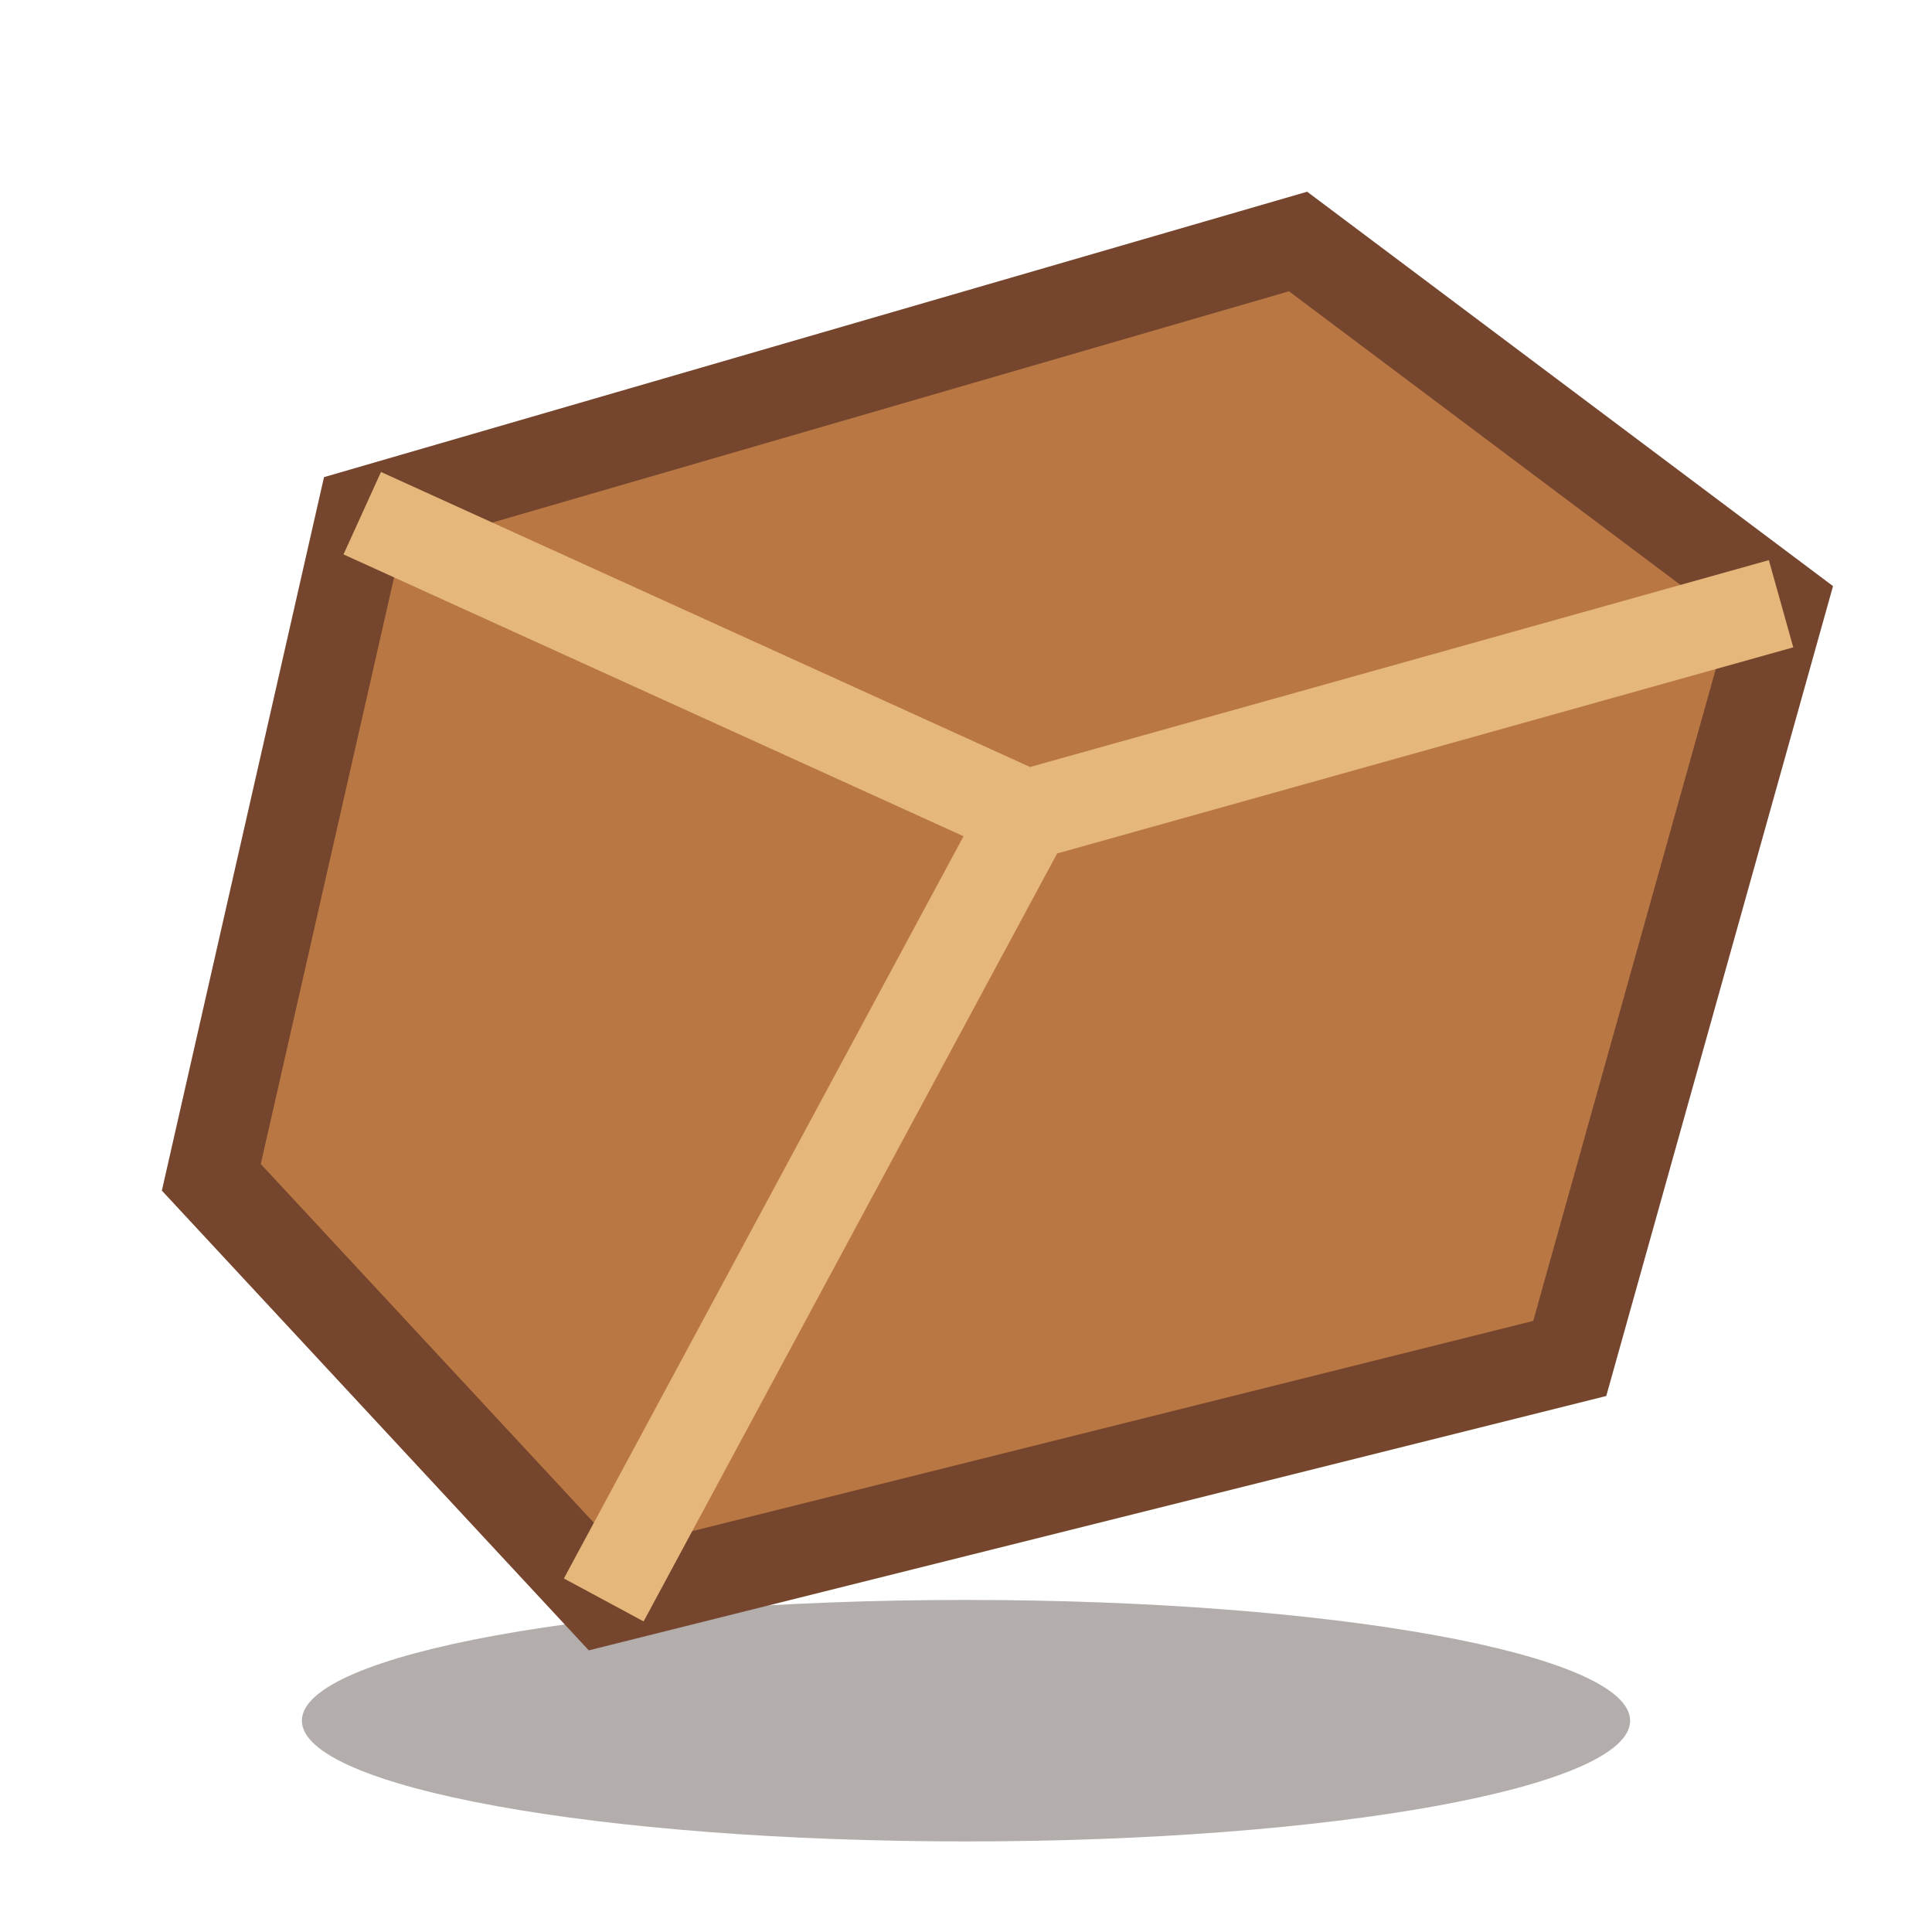
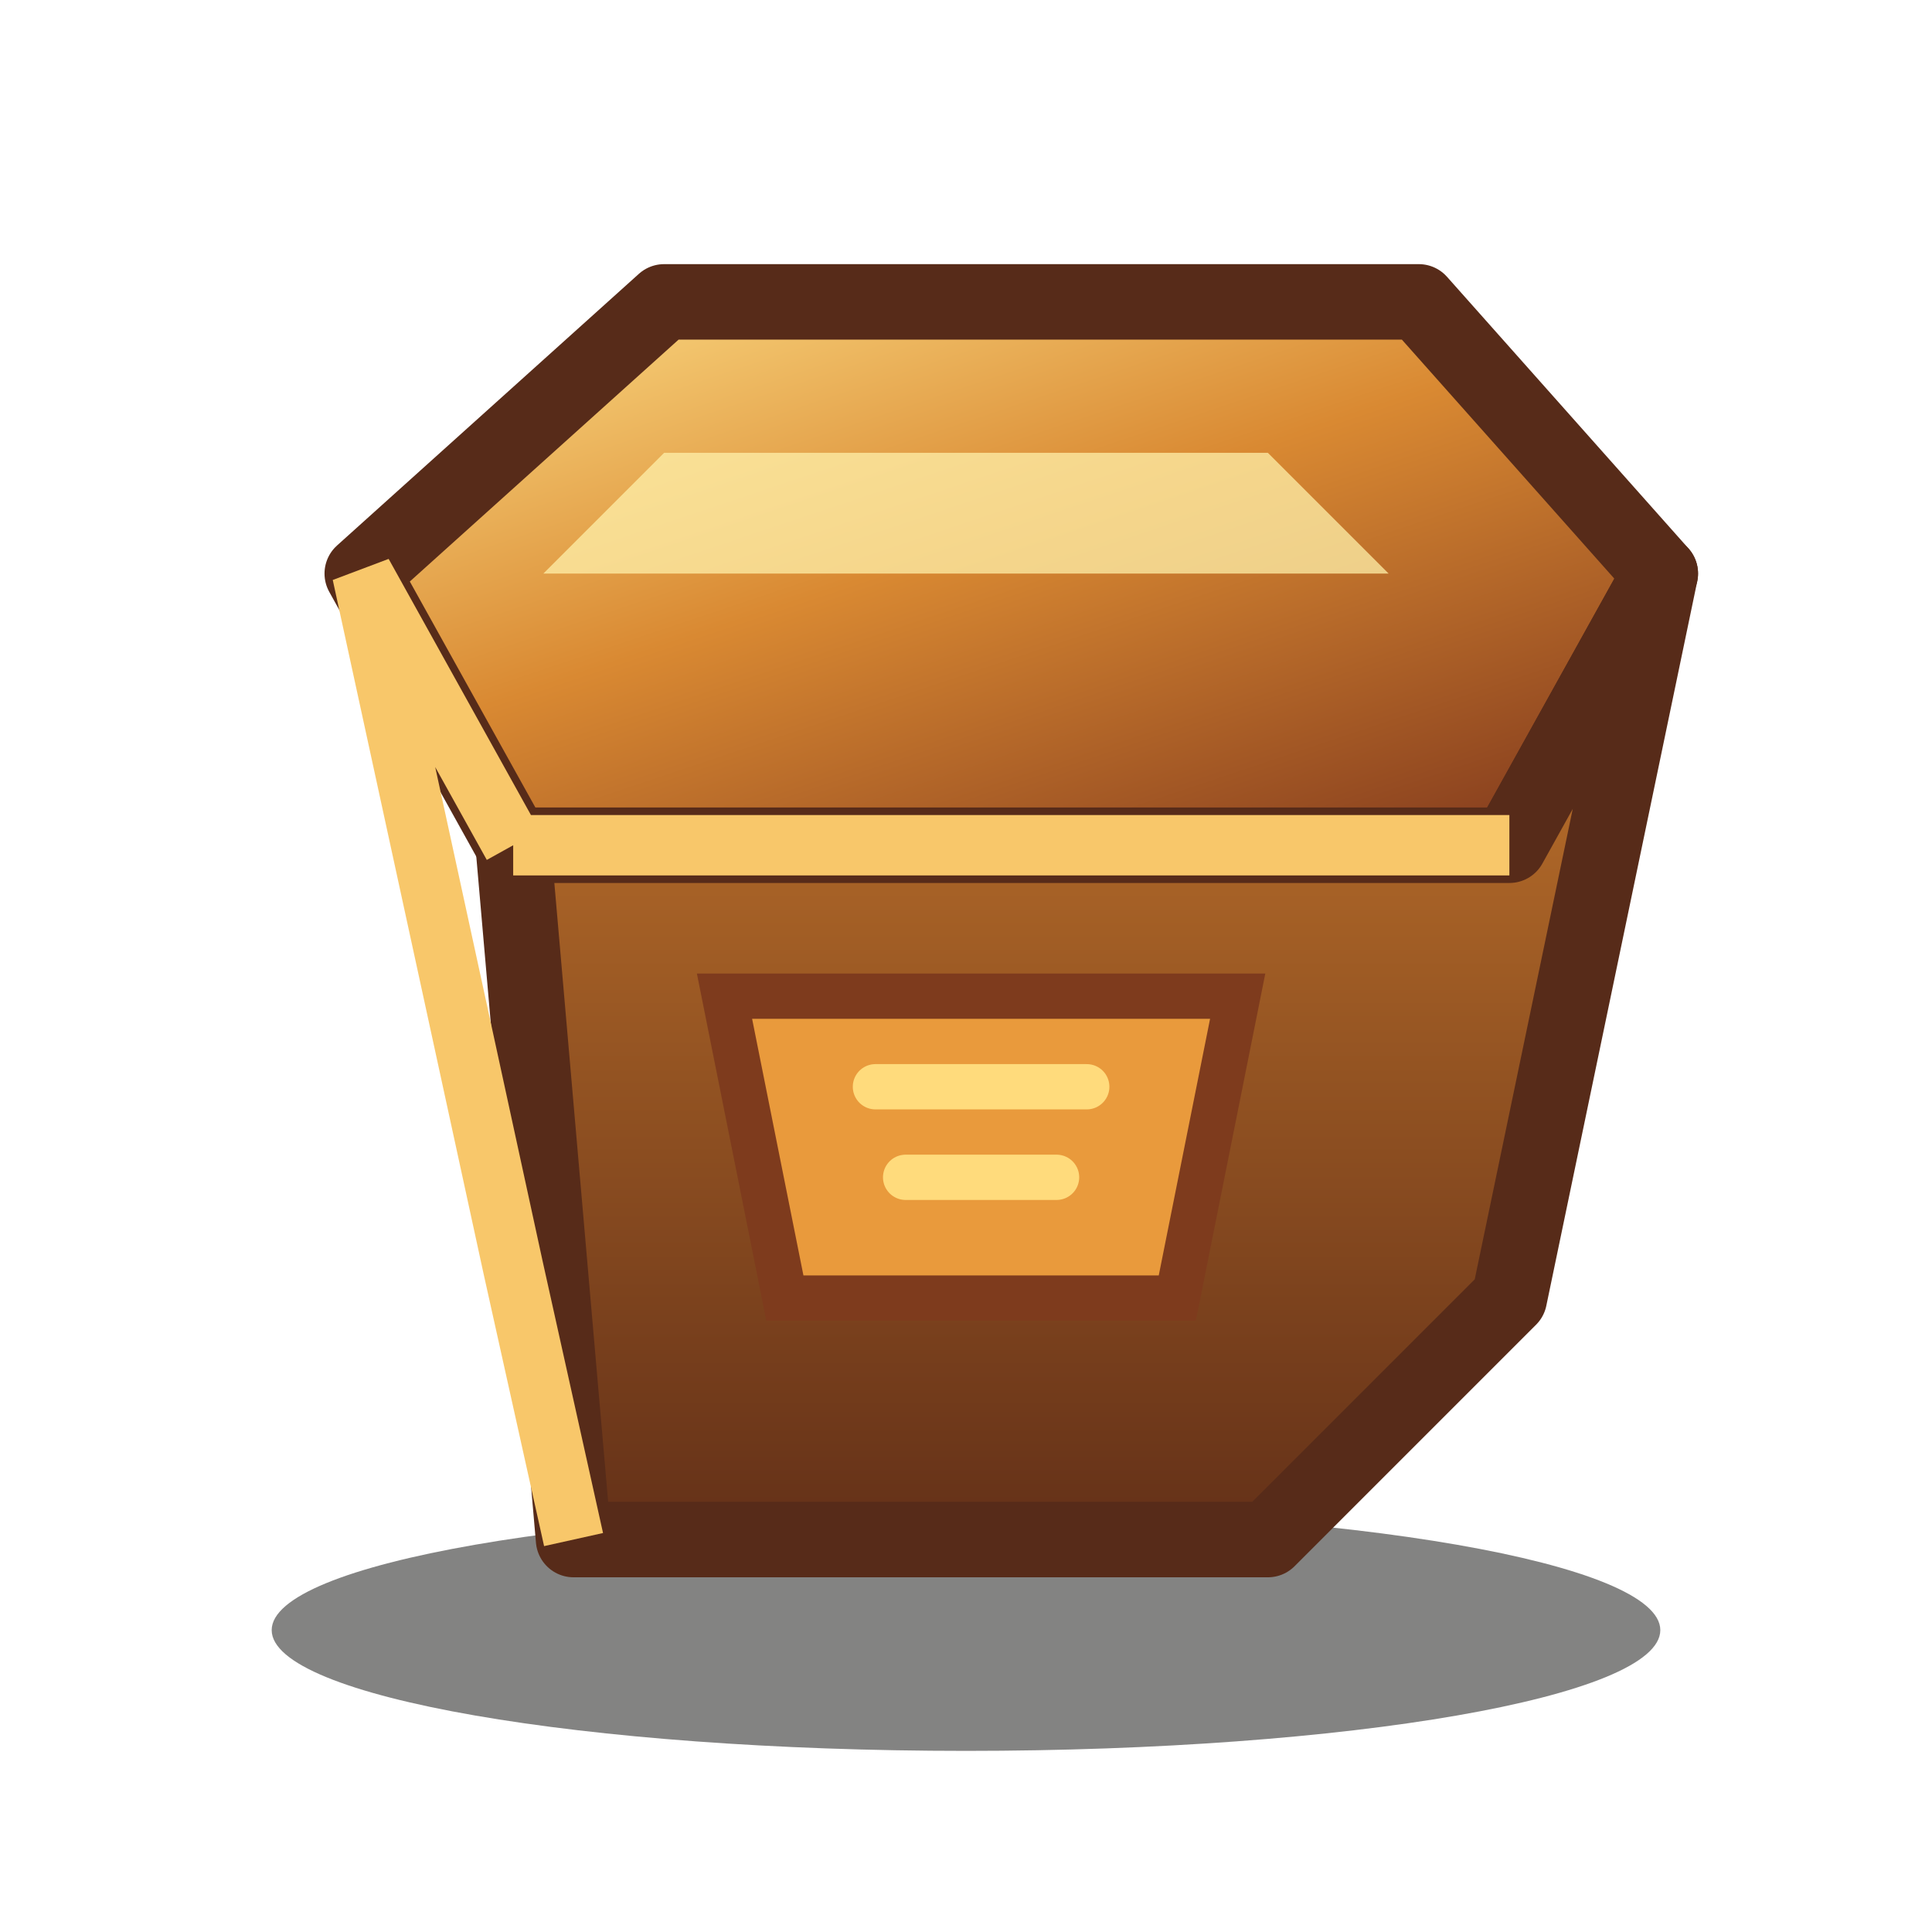
- <svg xmlns="http://www.w3.org/2000/svg" viewBox="0 0 64 64">
-   <ellipse cx="32" cy="57" rx="22" ry="4" fill="#24180f" opacity=".35" />
-   <path d="M12 17 L43 8 L59 20 L52 45 L20 53 L7 39 Z" fill="#b97843" stroke="#75452e" stroke-width="3" />
-   <path d="M12 17 L34 27 L59 20 M34 27 L20 53" fill="none" stroke="#e6b77a" stroke-width="3" />
+ <svg xmlns="http://www.w3.org/2000/svg" viewBox="0 0 64 64" role="img" aria-label="Bronze Ingot">
+   <defs>
+     <linearGradient id="ingotTop" x1="0" y1="0" x2=".8" y2="1">
+       <stop stop-color="#ffe28a" />
+       <stop offset=".5" stop-color="#d98932" />
+       <stop offset="1" stop-color="#8b421f" />
+     </linearGradient>
+     <linearGradient id="ingotFront" x1="0" y1="0" x2="0" y2="1">
+       <stop stop-color="#c7792d" />
+       <stop offset="1" stop-color="#633018" />
+     </linearGradient>
+   </defs>
+   <ellipse cx="32" cy="54" rx="23" ry="4" fill="#080706" opacity=".5" />
+   <path d="M12 19 22 10h25l8 9-5 9H17Z" fill="url(#ingotTop)" stroke="#572b19" stroke-width="2.5" stroke-linejoin="round" />
+   <path d="M17 28h33l5-9-5 24-8 8H19l-2-23Z" fill="url(#ingotFront)" stroke="#572b19" stroke-width="2.5" stroke-linejoin="round" />
+   <path d="M17 28 12 19l5 23 2 9M17 28h33" fill="none" stroke="#f8c76a" stroke-width="2" />
+   <path d="M22 15h20l4 4H18Z" fill="#fff0a9" opacity=".75" />
+   <path d="M24 33h17l-2 10H26Z" fill="#e99a3c" stroke="#7e3b1d" stroke-width="1.5" />
+   <path d="M29 36h7m-6 3h5" stroke="#ffdb7c" stroke-width="1.5" stroke-linecap="round" />
</svg>
